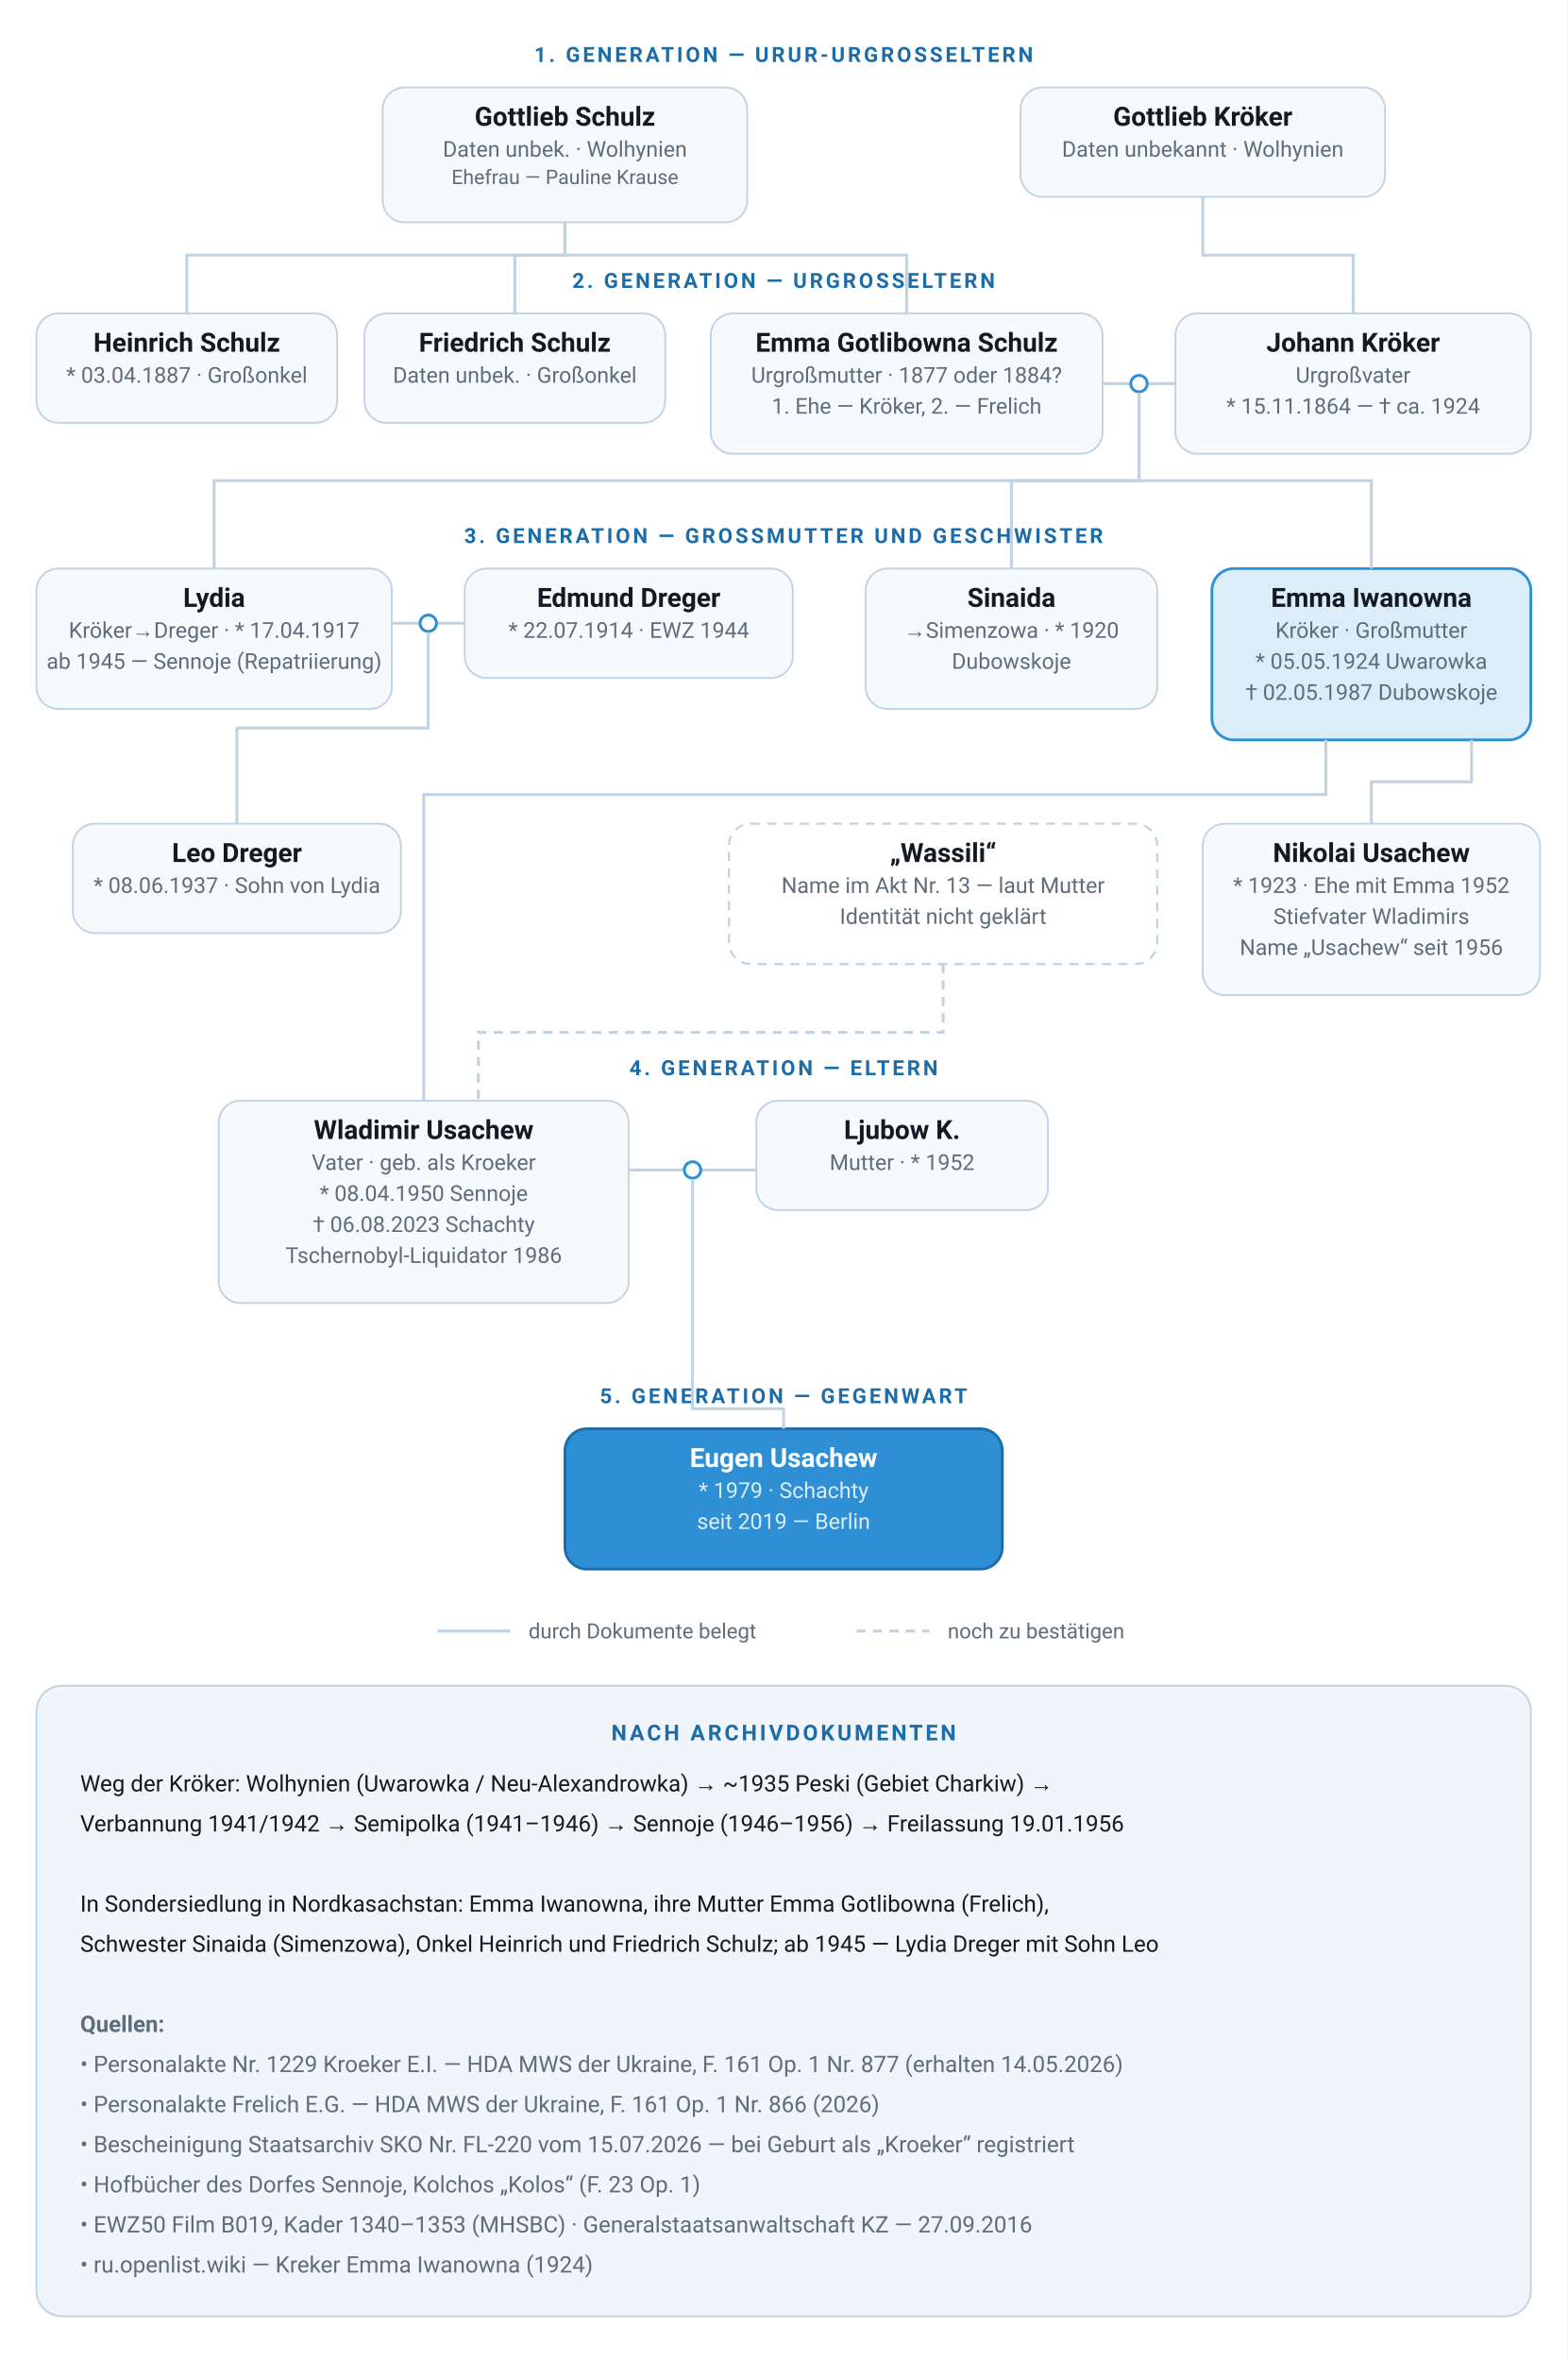
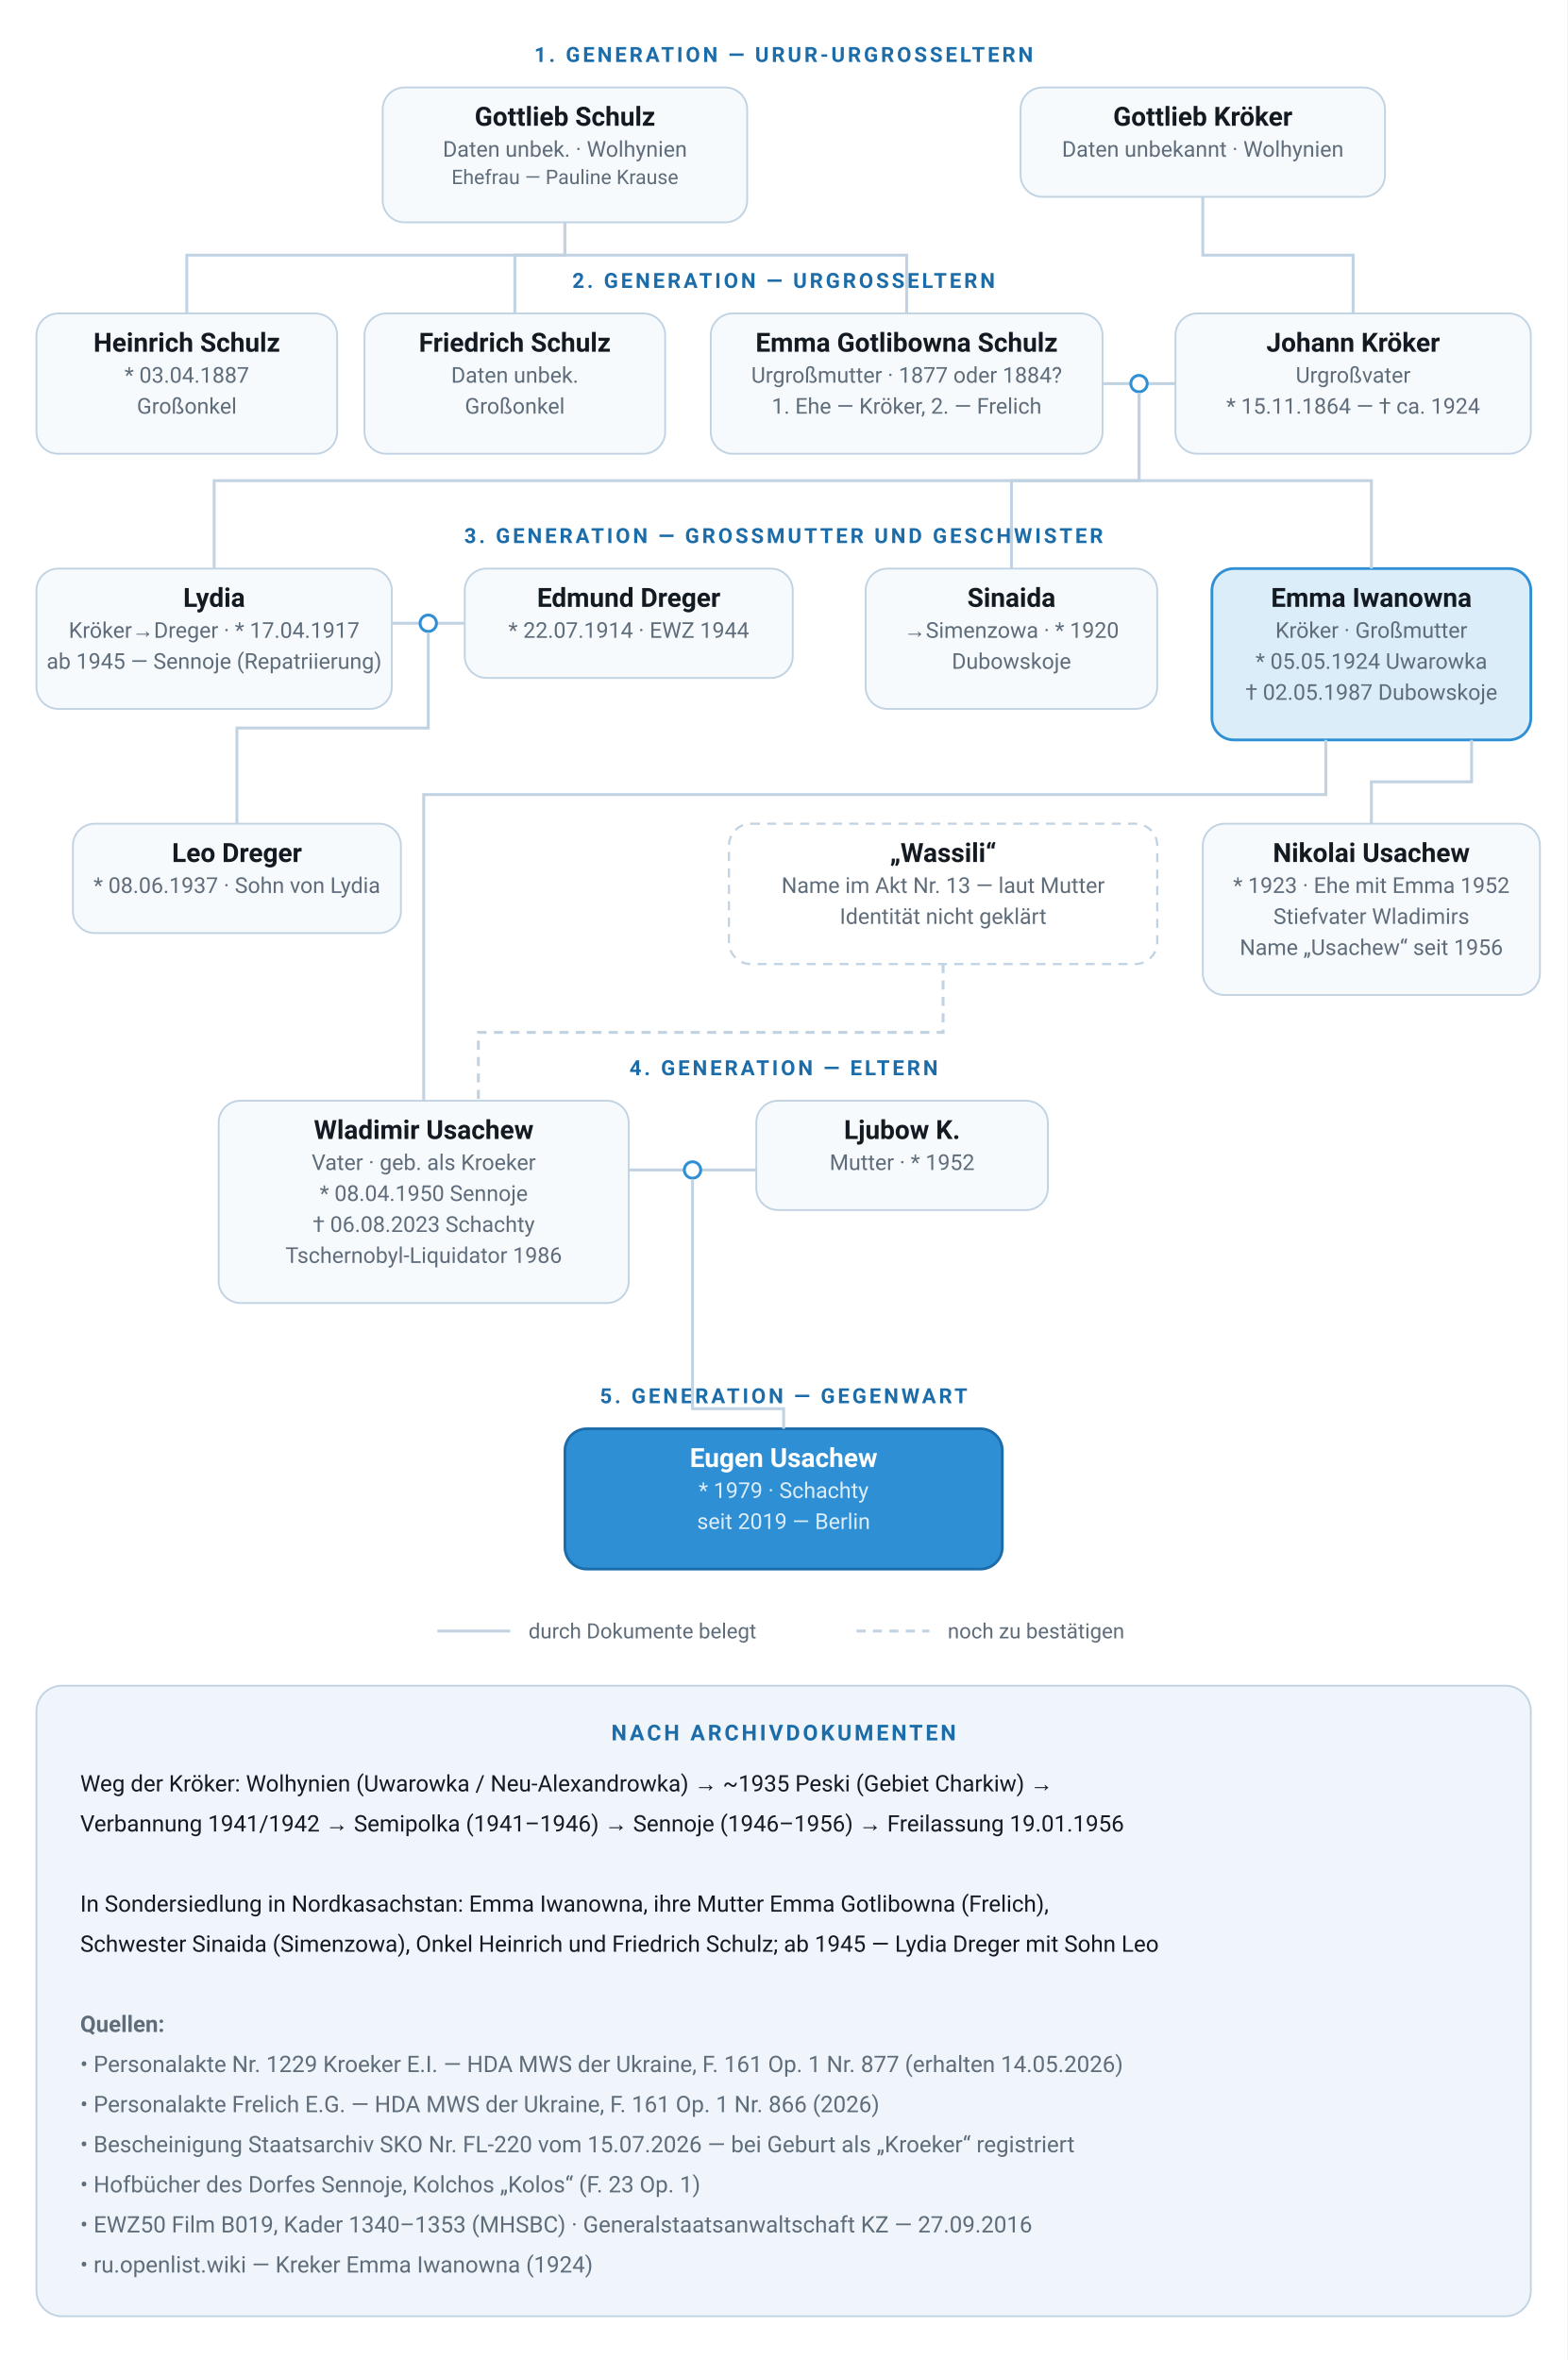
<svg xmlns="http://www.w3.org/2000/svg" width="100%" viewBox="0 0 860 1295" role="img" font-family="-apple-system, BlinkMacSystemFont, 'Segoe UI', Roboto, 'Helvetica Neue', Arial, sans-serif">
  <rect x="0" y="0" width="860" height="1295" fill="#ffffff" />
  <text x="430" y="34" text-anchor="middle" font-size="11.5" font-weight="700" letter-spacing="1.5" fill="#1b6ca8">1. GENERATION — URUR-URGROSSELTERN</text>
  <rect x="210" y="48" width="200" height="74" rx="12" fill="#f6fafd" stroke="#c1d3e2" stroke-width="1" />
  <text x="310" y="69" text-anchor="middle" font-size="14.5" font-weight="600" fill="#131a22">Gottlieb Schulz</text>
  <text x="310" y="86" text-anchor="middle" font-size="12" fill="#5f6c7a">Daten unbek. · Wolhynien</text>
  <text x="310" y="101" text-anchor="middle" font-size="11" fill="#5f6c7a">Ehefrau — Pauline Krause</text>
  <rect x="560" y="48" width="200" height="60" rx="12" fill="#f6fafd" stroke="#c1d3e2" stroke-width="1" />
  <text x="660" y="69" text-anchor="middle" font-size="14.5" font-weight="600" fill="#131a22">Gottlieb Kröker</text>
  <text x="660" y="86" text-anchor="middle" font-size="12" fill="#5f6c7a">Daten unbekannt · Wolhynien</text>
  <text x="430" y="158" text-anchor="middle" font-size="11.5" font-weight="700" letter-spacing="1.5" fill="#1b6ca8">2. GENERATION — URGROSSELTERN</text>
-   <rect x="20" y="172" width="165" height="60" rx="12" fill="#f6fafd" stroke="#c1d3e2" stroke-width="1" />
+   <rect x="20" y="172" width="165" height="77" rx="12" fill="#f6fafd" stroke="#c1d3e2" stroke-width="1" />
  <text x="102.5" y="193" text-anchor="middle" font-size="14.5" font-weight="600" fill="#131a22">Heinrich Schulz</text>
-   <text x="102.5" y="210" text-anchor="middle" font-size="12" fill="#5f6c7a">* 03.04.1887 · Großonkel</text>
-   <rect x="200" y="172" width="165" height="60" rx="12" fill="#f6fafd" stroke="#c1d3e2" stroke-width="1" />
+   <text x="102.5" y="210" text-anchor="middle" font-size="12" fill="#5f6c7a">* 03.04.1887</text>
+   <text x="102.5" y="227" text-anchor="middle" font-size="12" fill="#5f6c7a">Großonkel</text>
+   <rect x="200" y="172" width="165" height="77" rx="12" fill="#f6fafd" stroke="#c1d3e2" stroke-width="1" />
  <text x="282.5" y="193" text-anchor="middle" font-size="14.5" font-weight="600" fill="#131a22">Friedrich Schulz</text>
-   <text x="282.5" y="210" text-anchor="middle" font-size="12" fill="#5f6c7a">Daten unbek. · Großonkel</text>
+   <text x="282.5" y="210" text-anchor="middle" font-size="12" fill="#5f6c7a">Daten unbek.</text>
+   <text x="282.5" y="227" text-anchor="middle" font-size="12" fill="#5f6c7a">Großonkel</text>
  <rect x="390" y="172" width="215" height="77" rx="12" fill="#f6fafd" stroke="#c1d3e2" stroke-width="1" />
  <text x="497.5" y="193" text-anchor="middle" font-size="14.5" font-weight="600" fill="#131a22">Emma Gotlibowna Schulz</text>
  <text x="497.5" y="210" text-anchor="middle" font-size="12" fill="#5f6c7a">Urgroßmutter · 1877 oder 1884?</text>
  <text x="497.5" y="227" text-anchor="middle" font-size="12" fill="#5f6c7a">1. Ehe — Kröker, 2. — Frelich</text>
  <rect x="645" y="172" width="195" height="77" rx="12" fill="#f6fafd" stroke="#c1d3e2" stroke-width="1" />
  <text x="742.5" y="193" text-anchor="middle" font-size="14.5" font-weight="600" fill="#131a22">Johann Kröker</text>
  <text x="742.5" y="210" text-anchor="middle" font-size="12" fill="#5f6c7a">Urgroßvater</text>
  <text x="742.5" y="227" text-anchor="middle" font-size="12" fill="#5f6c7a">* 15.11.1864 — † ca. 1924</text>
  <path d="M 310 122 V 140 H 102.5 V 172" stroke="#c1d3e2" stroke-width="1.6" fill="none" />
  <path d="M 310 122 V 140 H 282.5 V 172" stroke="#c1d3e2" stroke-width="1.6" fill="none" />
  <path d="M 310 122 V 140 H 497.5 V 172" stroke="#c1d3e2" stroke-width="1.6" fill="none" />
  <path d="M 660 108 V 140 H 742.5 V 172" stroke="#c1d3e2" stroke-width="1.6" fill="none" />
  <path d="M 605 210.5 L 645 210.5" stroke="#c1d3e2" stroke-width="1.6" fill="none" />
  <circle cx="625" cy="210.5" r="4.5" fill="#ffffff" stroke="#2f8fd4" stroke-width="1.6" />
  <text x="430" y="298" text-anchor="middle" font-size="11.5" font-weight="700" letter-spacing="1.5" fill="#1b6ca8">3. GENERATION — GROSSMUTTER UND GESCHWISTER</text>
  <rect x="20" y="312" width="195" height="77" rx="12" fill="#f6fafd" stroke="#c1d3e2" stroke-width="1" />
  <text x="117.5" y="333" text-anchor="middle" font-size="14.5" font-weight="600" fill="#131a22">Lydia</text>
  <text x="117.5" y="350" text-anchor="middle" font-size="12" fill="#5f6c7a">Kröker→Dreger · * 17.04.1917</text>
  <text x="117.5" y="367" text-anchor="middle" font-size="12" fill="#5f6c7a">ab 1945 — Sennoje (Repatriierung)</text>
  <rect x="255" y="312" width="180" height="60" rx="12" fill="#f6fafd" stroke="#c1d3e2" stroke-width="1" />
  <text x="345" y="333" text-anchor="middle" font-size="14.5" font-weight="600" fill="#131a22">Edmund Dreger</text>
  <text x="345" y="350" text-anchor="middle" font-size="12" fill="#5f6c7a">* 22.07.1914 · EWZ 1944</text>
  <rect x="475" y="312" width="160" height="77" rx="12" fill="#f6fafd" stroke="#c1d3e2" stroke-width="1" />
  <text x="555" y="333" text-anchor="middle" font-size="14.5" font-weight="600" fill="#131a22">Sinaida</text>
  <text x="555" y="350" text-anchor="middle" font-size="12" fill="#5f6c7a">→Simenzowa · * 1920</text>
  <text x="555" y="367" text-anchor="middle" font-size="12" fill="#5f6c7a">Dubowskoje</text>
  <rect x="665" y="312" width="175" height="94" rx="12" fill="#dcedfa" stroke="#2f8fd4" stroke-width="1.5" />
  <text x="752.5" y="333" text-anchor="middle" font-size="14.5" font-weight="600" fill="#131a22">Emma Iwanowna</text>
  <text x="752.5" y="350" text-anchor="middle" font-size="12" fill="#5f6c7a">Kröker · Großmutter</text>
  <text x="752.5" y="367" text-anchor="middle" font-size="12" fill="#5f6c7a">* 05.05.1924 Uwarowka</text>
  <text x="752.5" y="384" text-anchor="middle" font-size="12" fill="#5f6c7a">† 02.05.1987 Dubowskoje</text>
  <path d="M 625 215.5 V 263.75 H 117.5 V 312" stroke="#c1d3e2" stroke-width="1.6" fill="none" />
  <path d="M 625 215.5 V 263.75 H 555 V 312" stroke="#c1d3e2" stroke-width="1.6" fill="none" />
  <path d="M 625 215.5 V 263.75 H 752.5 V 312" stroke="#c1d3e2" stroke-width="1.6" fill="none" />
  <path d="M 215 342 L 255 342" stroke="#c1d3e2" stroke-width="1.6" fill="none" />
  <circle cx="235" cy="342" r="4.5" fill="#ffffff" stroke="#2f8fd4" stroke-width="1.6" />
  <rect x="40" y="452" width="180" height="60" rx="12" fill="#f6fafd" stroke="#c1d3e2" stroke-width="1" />
  <text x="130" y="473" text-anchor="middle" font-size="14.5" font-weight="600" fill="#131a22">Leo Dreger</text>
  <text x="130" y="490" text-anchor="middle" font-size="12" fill="#5f6c7a">* 08.06.1937 · Sohn von Lydia</text>
  <path d="M 235 347 V 399.5 H 130 V 452" stroke="#c1d3e2" stroke-width="1.6" fill="none" />
  <rect x="400" y="452" width="235" height="77" rx="12" fill="#ffffff" stroke="#c1d3e2" stroke-width="1.2" stroke-dasharray="5,4" />
  <text x="517.5" y="473" text-anchor="middle" font-size="14.5" font-weight="600" fill="#131a22">„Wassili“</text>
  <text x="517.5" y="490" text-anchor="middle" font-size="12" fill="#5f6c7a">Name im Akt Nr. 13 — laut Mutter</text>
  <text x="517.5" y="507" text-anchor="middle" font-size="12" fill="#5f6c7a">Identität nicht geklärt</text>
  <rect x="660" y="452" width="185" height="94" rx="12" fill="#f6fafd" stroke="#c1d3e2" stroke-width="1" />
  <text x="752.5" y="473" text-anchor="middle" font-size="14.5" font-weight="600" fill="#131a22">Nikolai Usachew</text>
  <text x="752.5" y="490" text-anchor="middle" font-size="12" fill="#5f6c7a">* 1923 · Ehe mit Emma 1952</text>
  <text x="752.5" y="507" text-anchor="middle" font-size="12" fill="#5f6c7a">Stiefvater Wladimirs</text>
  <text x="752.5" y="524" text-anchor="middle" font-size="12" fill="#5f6c7a">Name „Usachew“ seit 1956</text>
  <path d="M 807.5 406 V 429 H 752.5 V 452" stroke="#c1d3e2" stroke-width="1.6" fill="none" />
  <text x="430" y="590" text-anchor="middle" font-size="11.5" font-weight="700" letter-spacing="1.5" fill="#1b6ca8">4. GENERATION — ELTERN</text>
  <rect x="120" y="604" width="225" height="111" rx="12" fill="#f6fafd" stroke="#c1d3e2" stroke-width="1" />
  <text x="232.5" y="625" text-anchor="middle" font-size="14.5" font-weight="600" fill="#131a22">Wladimir Usachew</text>
  <text x="232.5" y="642" text-anchor="middle" font-size="12" fill="#5f6c7a">Vater · geb. als Kroeker</text>
  <text x="232.5" y="659" text-anchor="middle" font-size="12" fill="#5f6c7a">* 08.04.1950 Sennoje</text>
  <text x="232.5" y="676" text-anchor="middle" font-size="12" fill="#5f6c7a">† 06.08.2023 Schachty</text>
  <text x="232.5" y="693" text-anchor="middle" font-size="12" fill="#5f6c7a">Tschernobyl-Liquidator 1986</text>
  <rect x="415" y="604" width="160" height="60" rx="12" fill="#f6fafd" stroke="#c1d3e2" stroke-width="1" />
  <text x="495" y="625" text-anchor="middle" font-size="14.5" font-weight="600" fill="#131a22">Ljubow K.</text>
  <text x="495" y="642" text-anchor="middle" font-size="12" fill="#5f6c7a">Mutter · * 1952</text>
  <path d="M 727.5 406 V 436 H 232.5 V 604" stroke="#c1d3e2" stroke-width="1.6" fill="none" />
  <path d="M 517.5 529 V 566.5 H 262.5 V 604" stroke="#c1d3e2" stroke-width="1.6" fill="none" stroke-dasharray="5,4" />
  <path d="M 345 642 L 415 642" stroke="#c1d3e2" stroke-width="1.6" fill="none" />
  <circle cx="380" cy="642" r="4.5" fill="#ffffff" stroke="#2f8fd4" stroke-width="1.6" />
  <text x="430" y="770" text-anchor="middle" font-size="11.5" font-weight="700" letter-spacing="1.5" fill="#1b6ca8">5. GENERATION — GEGENWART</text>
  <rect x="310" y="784" width="240" height="77" rx="12" fill="#2f8fd4" stroke="#1b6ca8" stroke-width="1.5" />
  <text x="430" y="805" text-anchor="middle" font-size="14.5" font-weight="600" fill="#ffffff">Eugen Usachew</text>
  <text x="430" y="822" text-anchor="middle" font-size="12" fill="#dcedfa">* 1979 · Schachty</text>
  <text x="430" y="839" text-anchor="middle" font-size="12" fill="#dcedfa">seit 2019 — Berlin</text>
  <path d="M 380 647 L 380 762" stroke="#c1d3e2" stroke-width="1.6" fill="none" />
  <path d="M 380 762 V 773 H 430 V 784" stroke="#c1d3e2" stroke-width="1.6" fill="none" />
  <line x1="240" y1="895" x2="280" y2="895" stroke="#c1d3e2" stroke-width="1.6" />
  <text x="290" y="899" font-size="11.5" fill="#5f6c7a">durch Dokumente belegt</text>
  <line x1="470" y1="895" x2="510" y2="895" stroke="#c1d3e2" stroke-width="1.6" stroke-dasharray="5,4" />
  <text x="520" y="899" font-size="11.5" fill="#5f6c7a">noch zu bestätigen</text>
  <rect x="20" y="925" width="820" height="346" rx="14" fill="#eff5fa" stroke="#c1d3e2" stroke-width="1" />
  <text x="430" y="955" text-anchor="middle" font-size="12" font-weight="700" letter-spacing="1.5" fill="#1b6ca8">NACH ARCHIVDOKUMENTEN</text>
  <text x="44" y="983" font-size="12.5" fill="#131a22">Weg der Kröker: Wolhynien (Uwarowka / Neu-Alexandrowka) → ~1935 Peski (Gebiet Charkiw) →</text>
  <text x="44" y="1005" font-size="12.5" fill="#131a22">Verbannung 1941/1942 → Semipolka (1941–1946) → Sennoje (1946–1956) → Freilassung 19.01.1956</text>
  <text x="44" y="1049" font-size="12.5" fill="#131a22">In Sondersiedlung in Nordkasachstan: Emma Iwanowna, ihre Mutter Emma Gotlibowna (Frelich),</text>
  <text x="44" y="1071" font-size="12.5" fill="#131a22">Schwester Sinaida (Simenzowa), Onkel Heinrich und Friedrich Schulz; ab 1945 — Lydia Dreger mit Sohn Leo</text>
  <text x="44" y="1115" font-size="12.5" font-weight="600" fill="#5f6c7a">Quellen:</text>
  <text x="44" y="1137" font-size="12.5" fill="#5f6c7a">• Personalakte Nr. 1229 Kroeker E.I. — HDA MWS der Ukraine, F. 161 Op. 1 Nr. 877 (erhalten 14.05.2026)</text>
  <text x="44" y="1159" font-size="12.5" fill="#5f6c7a">• Personalakte Frelich E.G. — HDA MWS der Ukraine, F. 161 Op. 1 Nr. 866 (2026)</text>
  <text x="44" y="1181" font-size="12.5" fill="#5f6c7a">• Bescheinigung Staatsarchiv SKO Nr. FL-220 vom 15.07.2026 — bei Geburt als „Kroeker“ registriert</text>
  <text x="44" y="1203" font-size="12.5" fill="#5f6c7a">• Hofbücher des Dorfes Sennoje, Kolchos „Kolos“ (F. 23 Op. 1)</text>
  <text x="44" y="1225" font-size="12.5" fill="#5f6c7a">• EWZ50 Film B019, Kader 1340–1353 (MHSBC) · Generalstaatsanwaltschaft KZ — 27.09.2016</text>
  <text x="44" y="1247" font-size="12.5" fill="#5f6c7a">• ru.openlist.wiki — Kreker Emma Iwanowna (1924)</text>
</svg>
